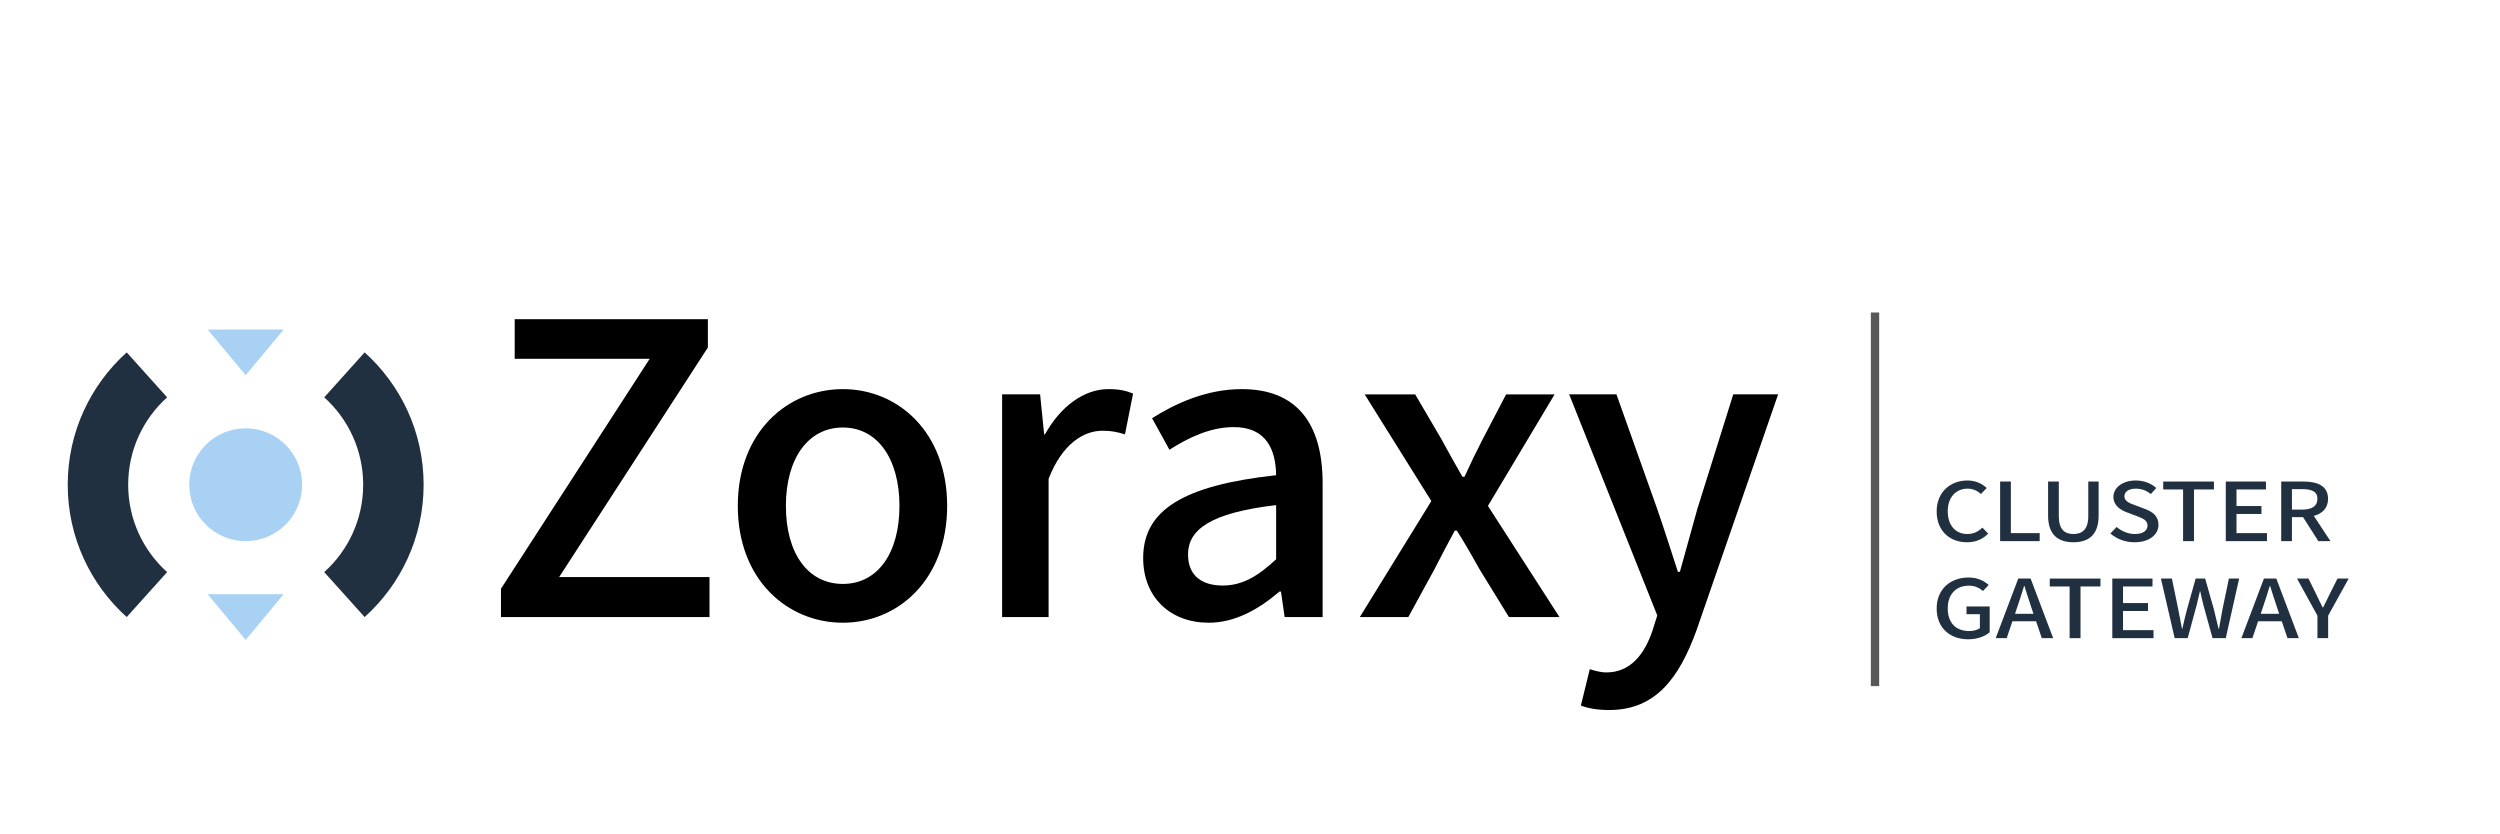
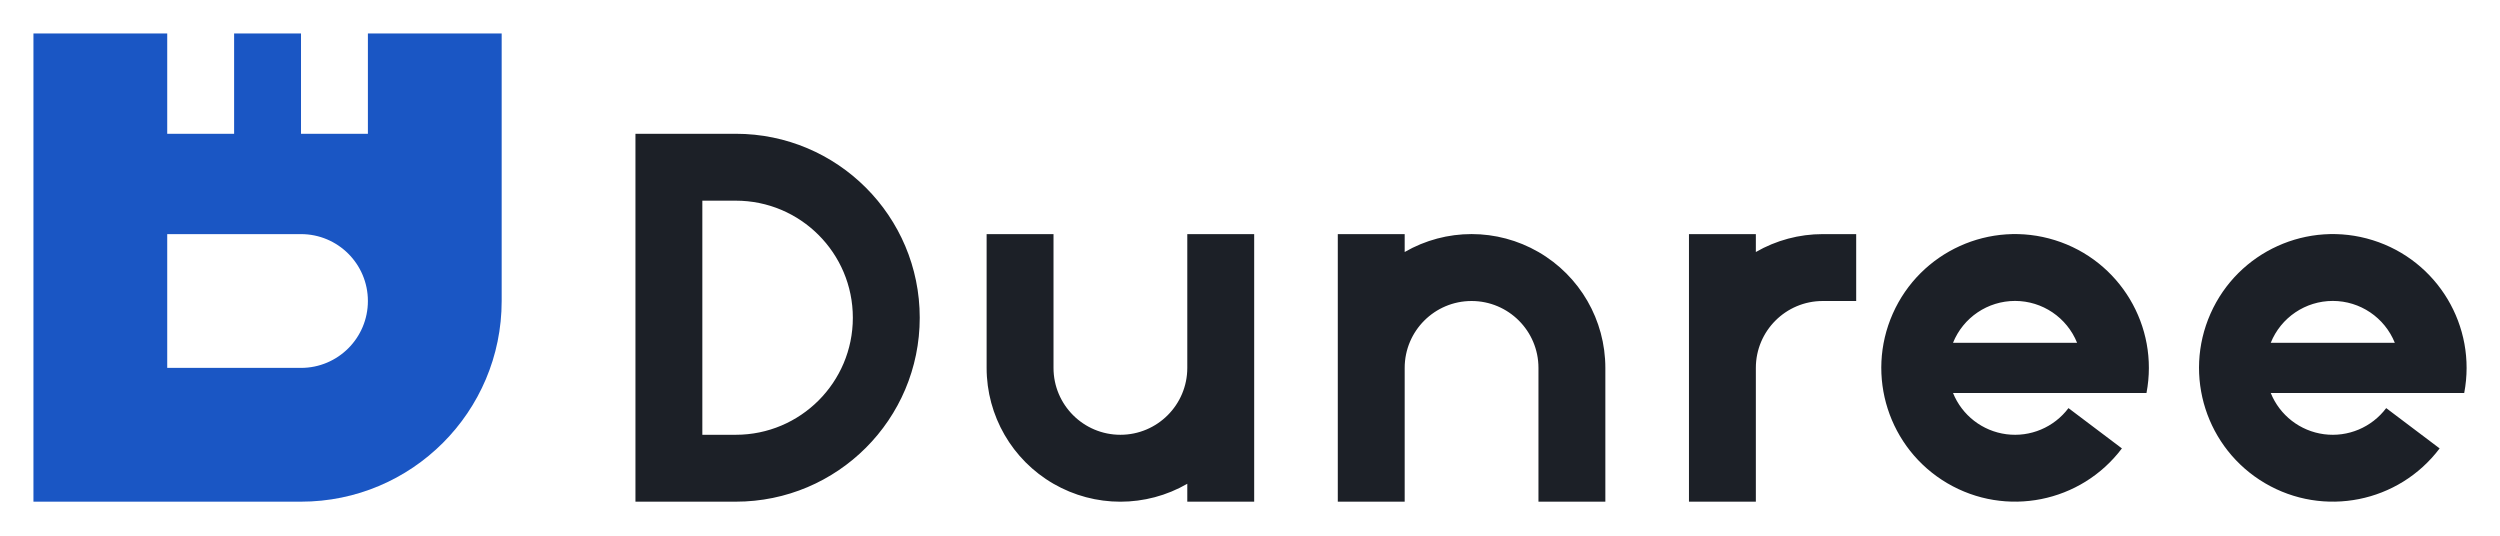
- <svg xmlns="http://www.w3.org/2000/svg" version="1.1" id="圖層_1" x="0px" y="0px" width="600px" height="200px" viewBox="0 0 600 200" enable-background="new 0 0 600 200" xml:space="preserve">
-   <g>
-     <path fill="#213040" d="M464.798,122.75c0-4.639,3.26-7.434,7.405-7.434c2.018,0,3.614,0.854,4.611,1.805l-1.374,1.437   c-0.865-0.737-1.885-1.281-3.192-1.281c-2.816,0-4.789,2.058-4.789,5.415c0,3.378,1.84,5.474,4.723,5.474   c1.485,0,2.615-0.602,3.591-1.533l1.397,1.437c-1.33,1.339-2.971,2.076-5.1,2.076C467.969,130.145,464.798,127.447,464.798,122.75z   " />
-     <path fill="#213040" d="M480.032,115.568h2.572v12.383h6.917v1.922h-9.489V115.568z" />
-     <path fill="#213040" d="M491.542,123.739v-8.171h2.572v8.308c0,3.241,1.463,4.289,3.503,4.289c2.062,0,3.569-1.048,3.569-4.289   v-8.308h2.483v8.171c0,4.658-2.438,6.405-6.053,6.405S491.542,128.397,491.542,123.739z" />
-     <path fill="#213040" d="M506.489,128.029l1.507-1.553c1.176,1.009,2.771,1.688,4.368,1.688c1.951,0,3.037-0.815,3.037-2.019   c0-1.301-1.086-1.708-2.594-2.29l-2.262-0.854c-1.596-0.582-3.325-1.649-3.325-3.746c0-2.251,2.239-3.939,5.365-3.939   c1.929,0,3.725,0.698,4.922,1.805l-1.308,1.437c-1.021-0.796-2.173-1.281-3.614-1.281c-1.663,0-2.727,0.719-2.727,1.824   c0,1.242,1.308,1.689,2.615,2.174l2.24,0.835c1.95,0.718,3.325,1.767,3.325,3.862c0,2.29-2.173,4.173-5.742,4.173   C510.059,130.145,507.975,129.349,506.489,128.029z" />
-     <path fill="#213040" d="M523.94,117.471h-4.767v-1.902h12.172v1.902h-4.789v12.402h-2.616V117.471z" />
-     <path fill="#213040" d="M534.187,115.568h9.645v1.902h-7.072v3.979h5.986v1.902h-5.986v4.6h7.316v1.922h-9.889V115.568z" />
-     <path fill="#213040" d="M552.724,124.108h-2.66v5.765h-2.572v-14.305h5.344c3.37,0,5.897,1.048,5.897,4.153   c0,2.213-1.353,3.533-3.415,4.096l3.991,6.056h-2.904L552.724,124.108z M552.524,122.304c2.35,0,3.658-0.854,3.658-2.582   c0-1.727-1.309-2.329-3.658-2.329h-2.461v4.911H552.524z" />
-     <path fill="#213040" d="M464.798,146.035c0-4.639,3.304-7.434,7.649-7.434c2.306,0,3.857,0.893,4.833,1.805l-1.374,1.437   c-0.82-0.699-1.818-1.281-3.393-1.281c-3.037,0-5.055,2.058-5.055,5.415c0,3.378,1.796,5.474,5.188,5.474   c0.998,0,1.974-0.271,2.527-0.699v-3.338h-3.215v-1.863h5.565v6.191c-1.086,0.951-2.927,1.688-5.144,1.688   C468.013,153.43,464.798,150.732,464.798,146.035z" />
-     <path fill="#213040" d="M484.379,138.854h2.971l5.409,14.305h-2.727l-1.375-4.057h-5.676l-1.374,4.057h-2.639L484.379,138.854z    M488.037,147.316l-0.644-1.922c-0.532-1.553-1.02-3.145-1.529-4.755h-0.089c-0.488,1.63-0.998,3.202-1.53,4.755l-0.643,1.922   H488.037z" />
-     <path fill="#213040" d="M496.708,140.756h-4.767v-1.902h12.172v1.902h-4.789v12.402h-2.616V140.756z" />
-     <path fill="#213040" d="M506.954,138.854h9.645v1.902h-7.072v3.979h5.986v1.902h-5.986v4.6h7.316v1.922h-9.889V138.854z" />
-     <path fill="#213040" d="M518.619,138.854h2.639l1.529,7.434c0.289,1.533,0.577,3.048,0.887,4.601h0.089   c0.333-1.553,0.731-3.086,1.108-4.601l2.085-7.434h2.283l2.106,7.434c0.377,1.515,0.731,3.048,1.108,4.601h0.11   c0.289-1.553,0.555-3.086,0.82-4.601l1.553-7.434h2.461l-3.215,14.305h-3.171l-2.194-7.938c-0.267-1.126-0.532-2.193-0.754-3.28   h-0.089c-0.244,1.087-0.51,2.154-0.776,3.28l-2.15,7.938h-3.126L518.619,138.854z" />
-     <path fill="#213040" d="M543.345,138.854h2.971l5.409,14.305h-2.727l-1.375-4.057h-5.676l-1.374,4.057h-2.639L543.345,138.854z    M547.003,147.316l-0.644-1.922c-0.532-1.553-1.02-3.145-1.529-4.755h-0.089c-0.488,1.63-0.998,3.202-1.53,4.755l-0.643,1.922   H547.003z" />
-     <path fill="#213040" d="M556.184,147.763l-4.899-8.909h2.749l1.885,3.805c0.51,1.067,0.976,2.076,1.529,3.144h0.089   c0.532-1.067,1.064-2.076,1.552-3.144l1.907-3.805h2.683l-4.922,8.909v5.396h-2.572V147.763z" />
-   </g>
-   <g>
-     <path fill="#213040" d="M87.513,84.572l-9.7,10.791c5.739,5.162,9.348,12.645,9.348,20.971c0,8.324-3.609,15.809-9.348,20.971   l9.7,10.791c8.691-7.818,14.158-19.152,14.158-31.762C101.671,103.723,96.205,92.391,87.513,84.572z" />
-     <path fill="#213040" d="M30.41,148.094l9.701-10.789c-5.739-5.162-9.348-12.646-9.348-20.971c0-8.327,3.609-15.809,9.348-20.971   l-9.7-10.791c-8.691,7.818-14.158,19.15-14.158,31.762C16.252,128.943,21.719,140.277,30.41,148.094z" />
-   </g>
-   <polygon fill="#A9D1F3" points="68.081,79.09 58.962,90.053 49.843,79.09 " />
-   <polygon fill="#A9D1F3" points="68.081,142.613 58.962,153.576 49.843,142.613 " />
-   <circle fill="#A9D1F3" cx="58.962" cy="116.333" r="13.54" />
-   <g>
-     <path d="M120.229,141.305l35.696-55.193h-32.398v-9.506h46.366v6.79l-35.696,55.097h36.084v9.603h-50.052V141.305z" />
-     <path d="M177.072,121.42c0-17.752,11.931-28.033,25.22-28.033c13.192,0,25.026,10.281,25.026,28.033   c0,17.751-11.834,28.033-25.026,28.033C189.002,149.453,177.072,139.171,177.072,121.42z M215.872,121.42   c0-11.252-5.238-18.818-13.58-18.818c-8.439,0-13.677,7.566-13.677,18.818c0,11.349,5.238,18.721,13.677,18.721   C210.634,140.141,215.872,132.769,215.872,121.42z" />
-     <path d="M240.509,94.647h9.117l0.971,9.603h0.193c3.783-6.79,9.409-10.863,15.229-10.863c2.619,0,4.268,0.388,5.917,1.067   l-1.94,9.796c-1.939-0.582-3.201-0.873-5.432-0.873c-4.365,0-9.604,3.008-12.901,11.544v33.174h-11.154V94.647z" />
-     <path d="M274.361,133.933c0-11.543,9.7-17.46,31.913-19.885c-0.096-6.111-2.328-11.543-10.184-11.543   c-5.626,0-10.864,2.522-15.424,5.432l-4.171-7.566c5.529-3.492,12.998-6.984,21.534-6.984c13.29,0,19.401,8.342,19.401,22.602   v32.106h-9.119l-0.873-6.11h-0.387c-4.852,4.17-10.574,7.469-16.976,7.469C280.86,149.453,274.361,143.342,274.361,133.933z    M306.273,134.224v-12.998c-15.81,1.843-21.146,5.917-21.146,11.834c0,5.335,3.59,7.47,8.343,7.47   C298.125,140.529,301.908,138.298,306.273,134.224z" />
-     <path d="M343.521,120.256l-16.004-25.608h12.125l6.305,10.767c1.648,3.008,3.299,6.015,5.045,9.021h0.484   c1.357-3.007,2.813-6.014,4.365-9.021l5.625-10.767h11.641l-16.006,26.772l17.17,26.675h-12.125l-6.984-11.349   c-1.746-3.104-3.588-6.402-5.529-9.409h-0.484c-1.648,3.007-3.299,6.208-4.947,9.409l-6.207,11.349h-11.641L343.521,120.256z" />
-     <path d="M379.41,169.338l2.135-8.73c0.971,0.291,2.521,0.775,3.977,0.775c5.723,0,9.119-4.268,11.059-9.99l1.164-3.686   l-21.146-53.06h11.35l9.797,27.548c1.648,4.754,3.297,9.991,4.947,15.035h0.484c1.357-4.947,2.813-10.185,4.172-15.035   l8.633-27.548h10.766l-19.594,56.648c-4.17,11.446-9.797,19.108-20.951,19.108C383.389,170.404,381.254,170.018,379.41,169.338z" />
-   </g>
-   <line fill="none" stroke="#595757" stroke-width="2" stroke-miterlimit="10" x1="450.003" y1="75" x2="450.003" y2="164.666" />
+ <svg xmlns="http://www.w3.org/2000/svg" viewBox="0 0 299 64" role="img" aria-label="Dunree">
+   <path fill="#1a56c4" fill-rule="evenodd" d="M4 4H20V16H28V4H36V16H44V4H60V36A24 24 0 0 1 36 60H4Z M20 28H36A8 8 0 0 1 36 44H20Z" />
+   <path fill="#1c2027" fill-rule="evenodd" d="M76 16H88A22 22 0 0 1 88 60H76ZM84 24H88A14 14 0 0 1 88 52H84ZM118 28h8V44a8 8 0 0 0 16 0V28h8V60h-8V57.86A16 16 0 0 1 118 44ZM160 60V28h8V30.14A16 16 0 0 1 192 44V60h-8V44a8 8 0 0 0 -16 0V60ZM202 60V28h8V30.14A16 16 0 0 1 218 28h4v8h-4A8 8 0 0 0 210 44V60ZM253.78 53.63A16 16 0 1 1 256.72 47H233.58A8 8 0 0 0 247.39 48.81ZM233.58 41A8 8 0 0 1 248.42 41ZM291.78 53.63A16 16 0 1 1 294.72 47H271.58A8 8 0 0 0 285.39 48.81ZM271.58 41A8 8 0 0 1 286.42 41Z" />
</svg>
